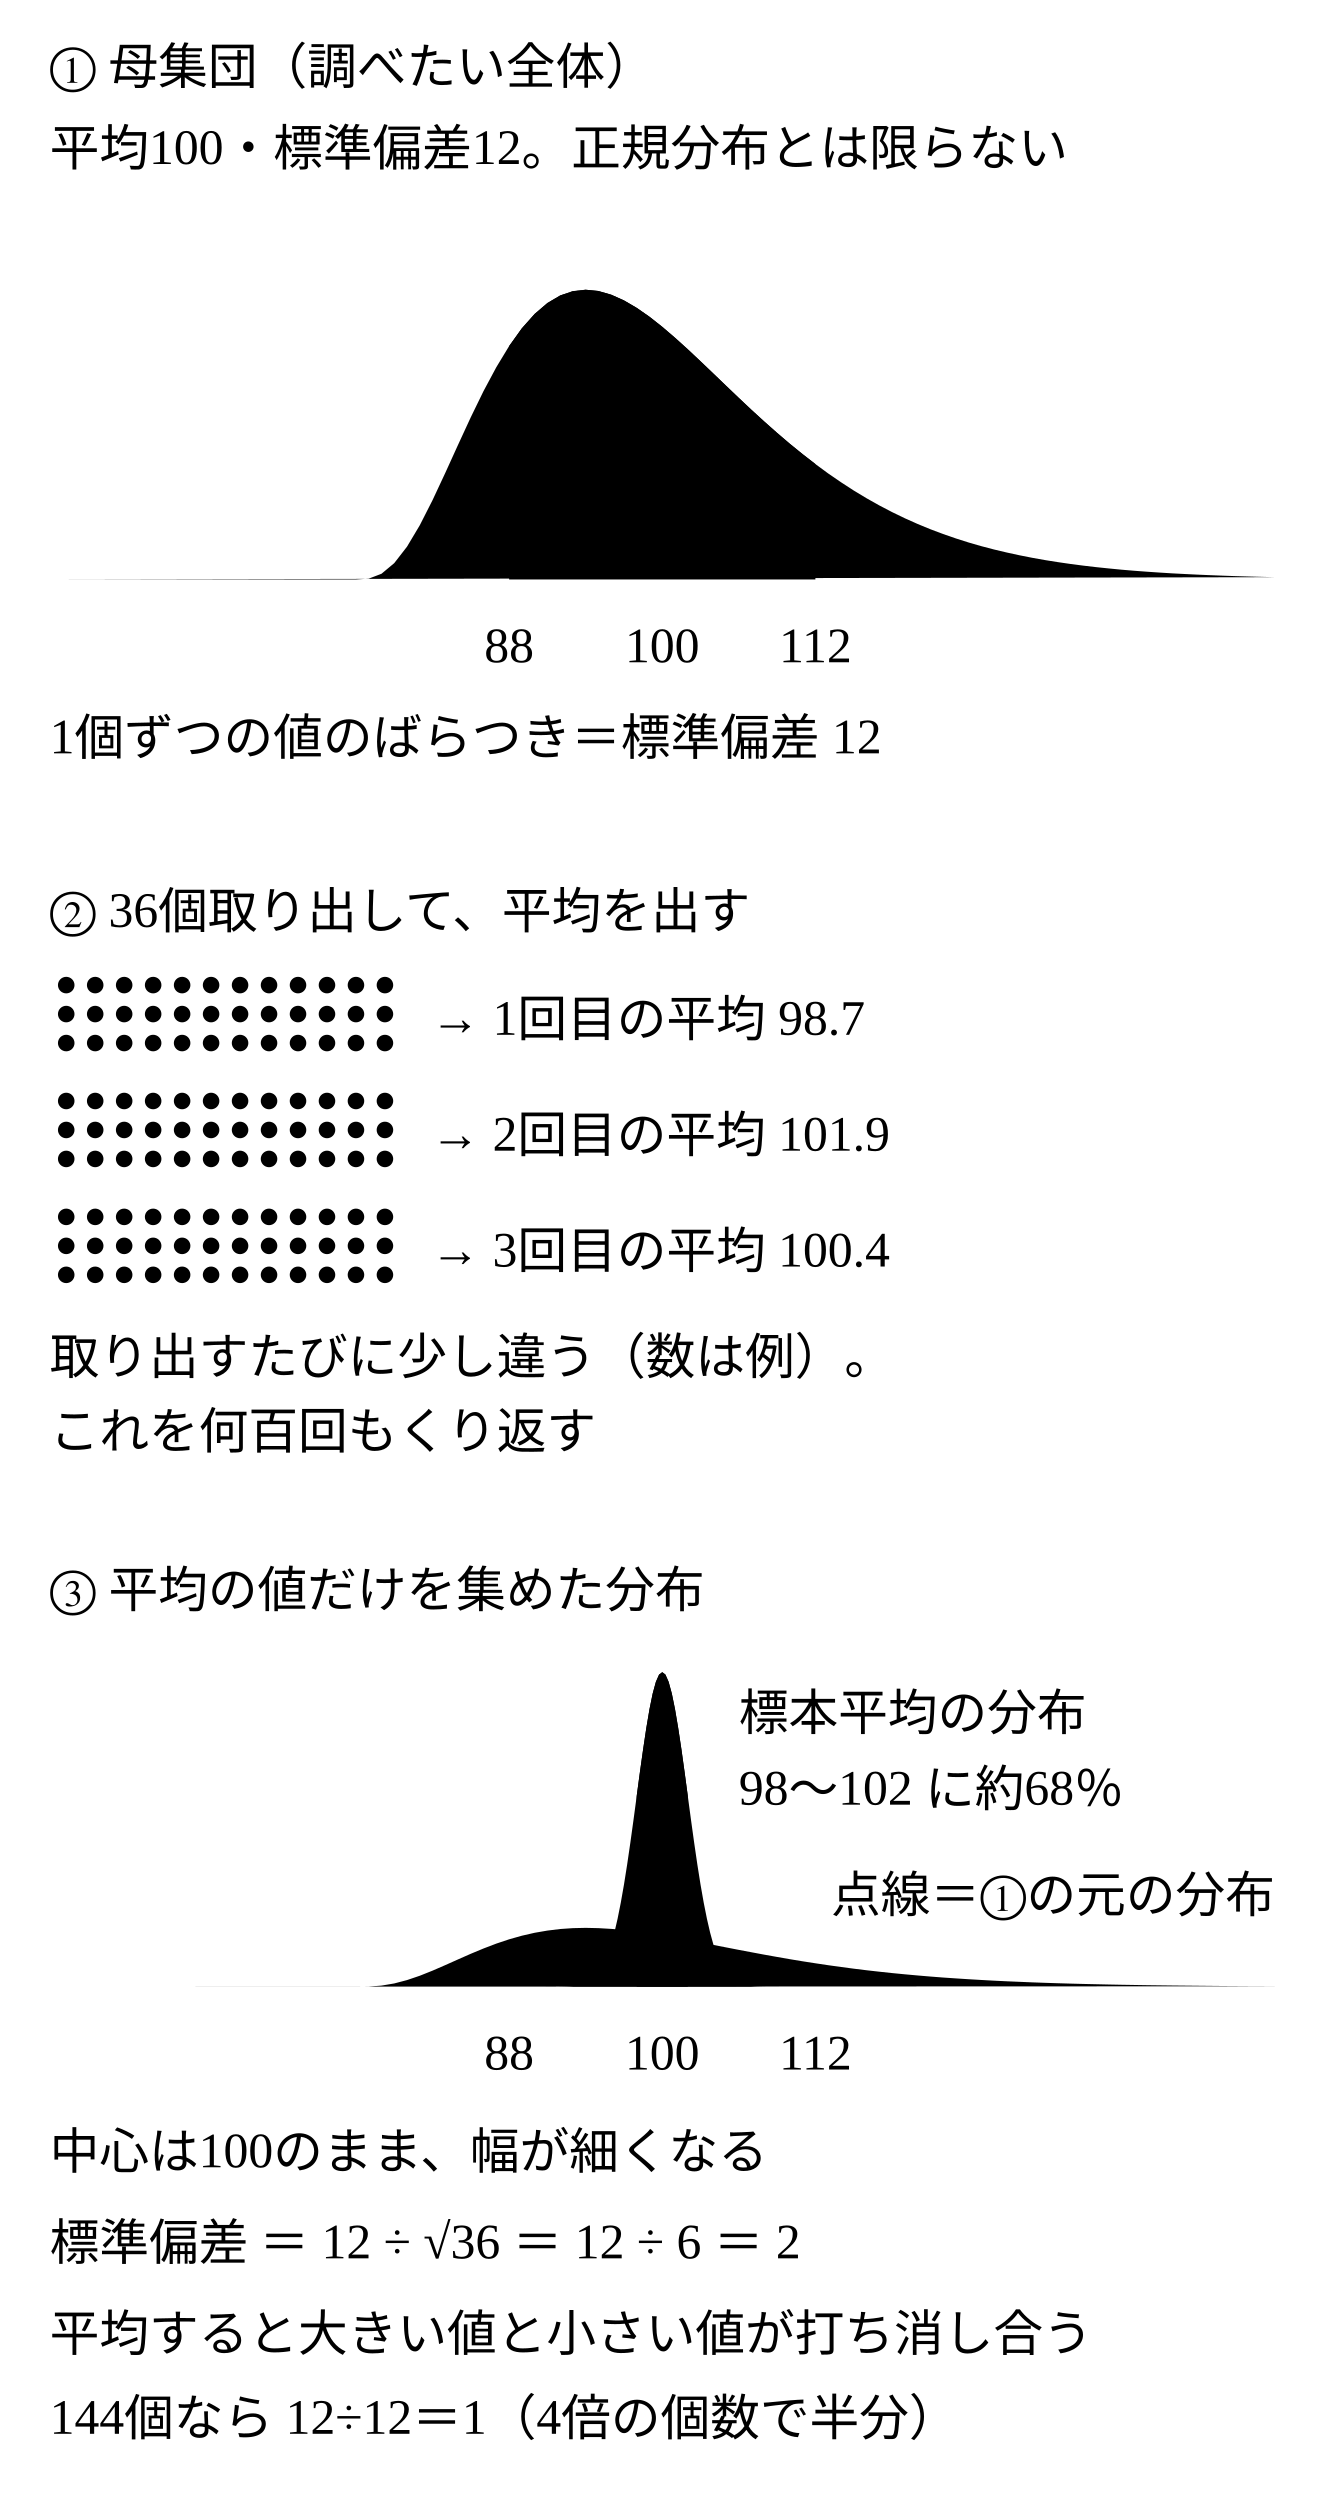
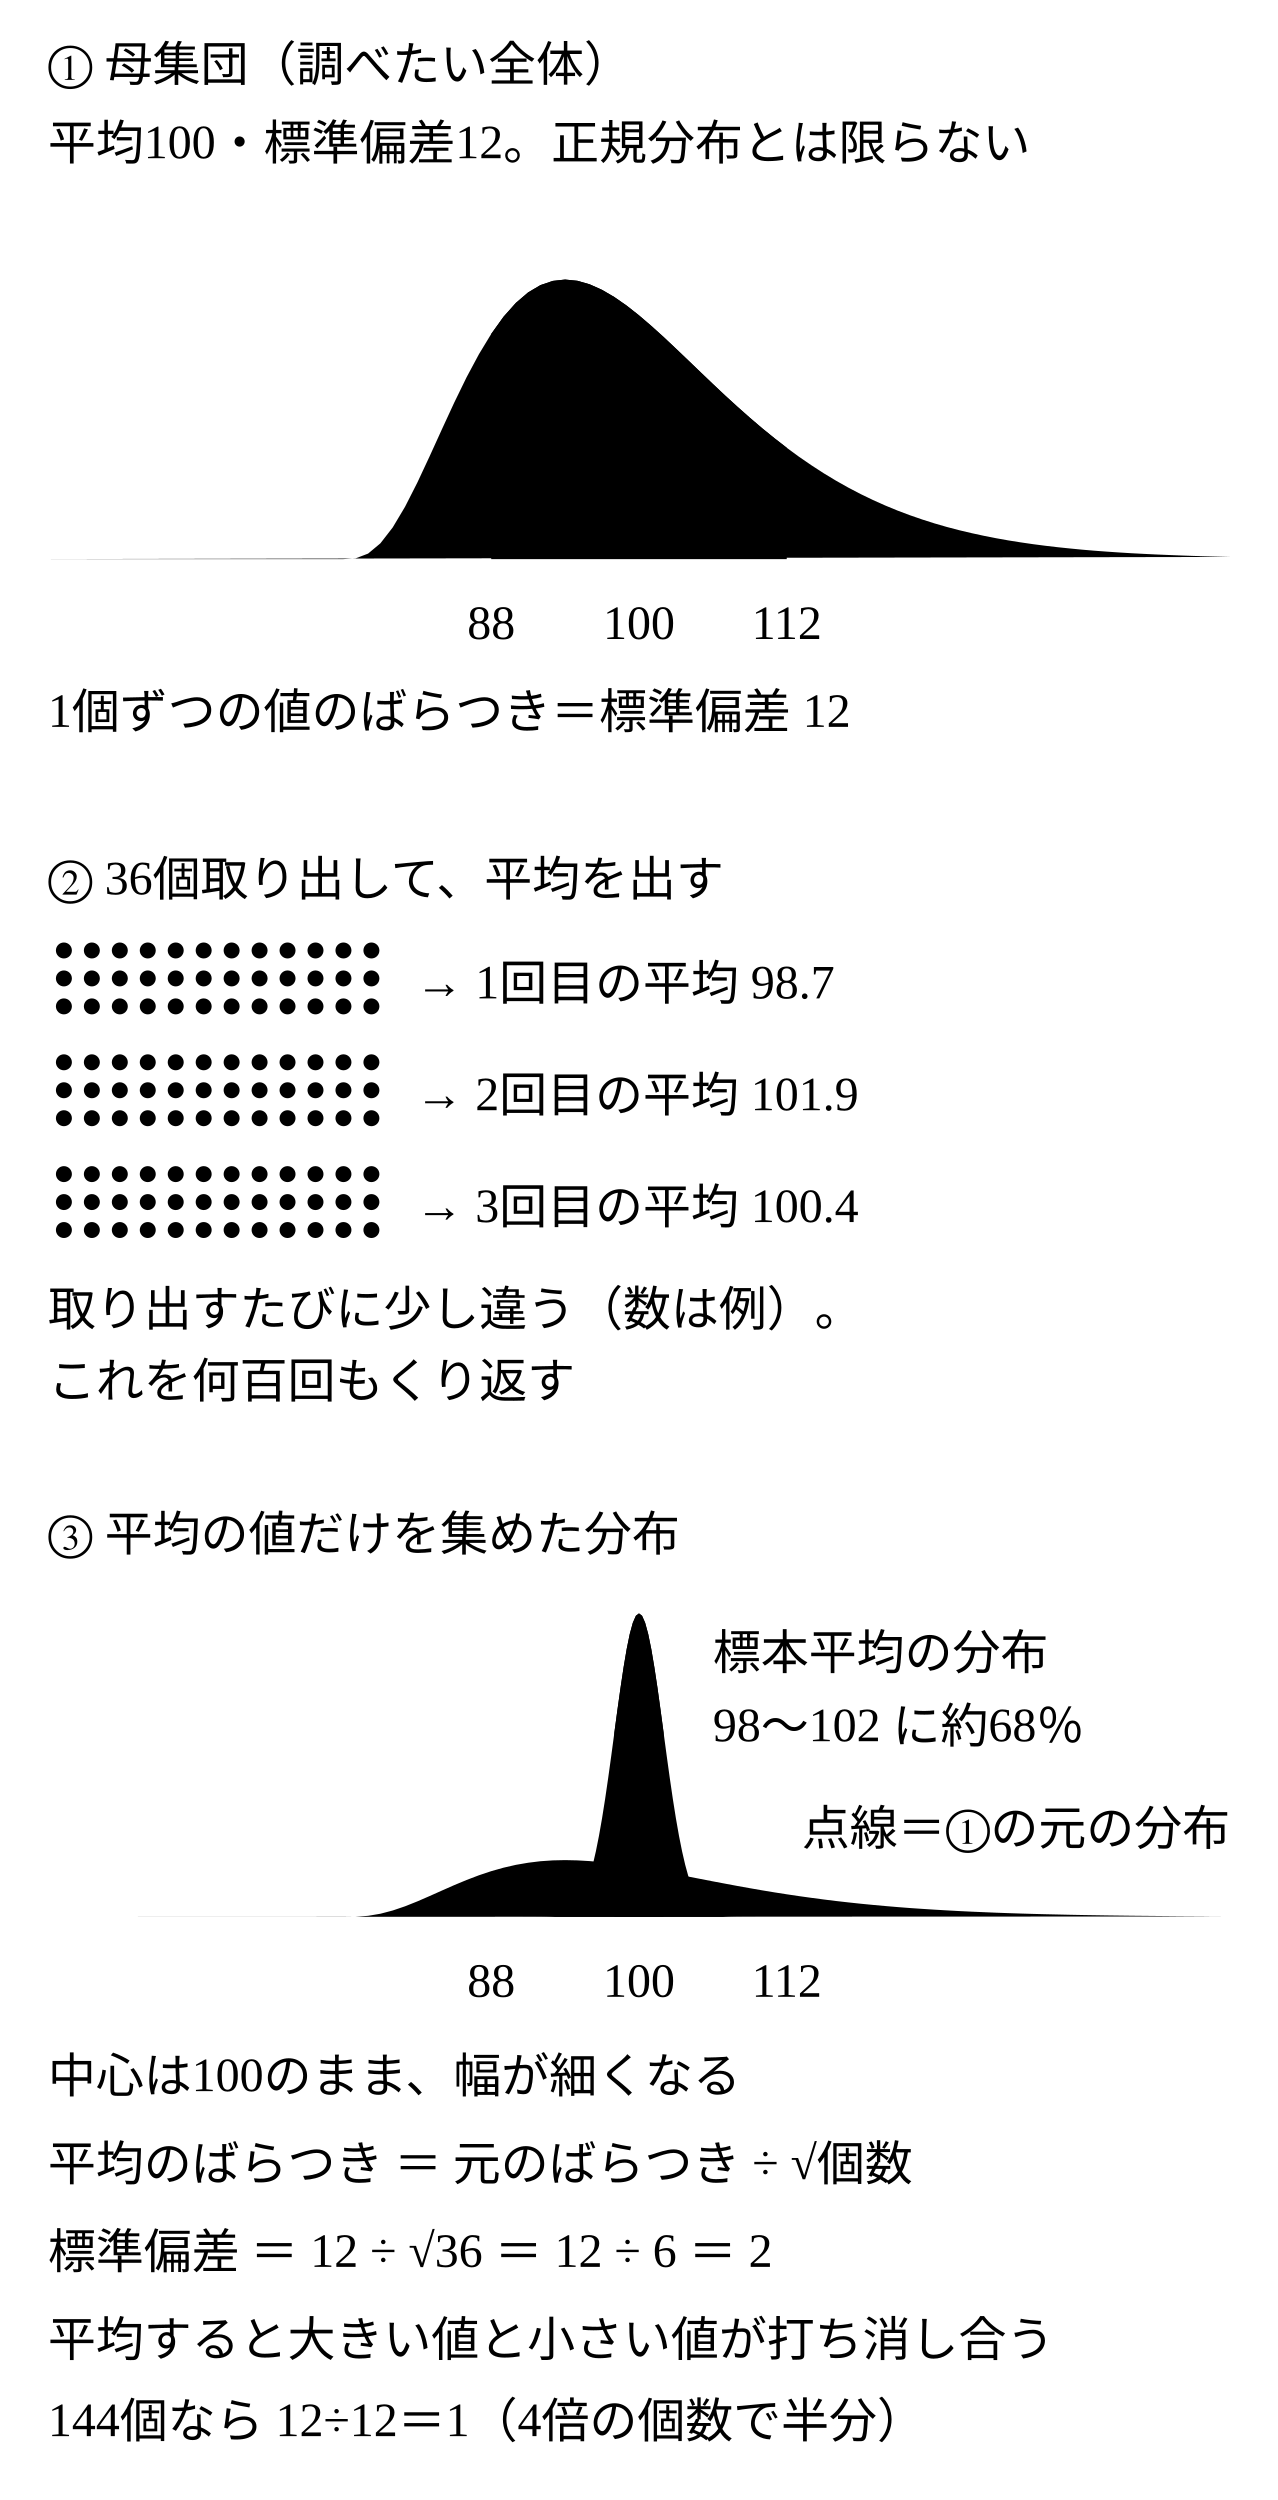
- <svg xmlns="http://www.w3.org/2000/svg" viewBox="0 0 320 604" role="img" aria-labelledby="fig-g-sample-mean-t fig-g-sample-mean-d">
+ <svg xmlns="http://www.w3.org/2000/svg" viewBox="0 0 320 626" role="img" aria-labelledby="fig-g-sample-mean-t fig-g-sample-mean-d">
  <text x="12" y="20" class="tb">① 母集団（調べたい全体）</text>
  <text x="12" y="40" class="tm">平均100・標準偏差12。正規分布とは限らない</text>
  <polygon points="123,140 123,83.62 126.08,79.32 129.17,75.85 132.25,73.21 135.33,71.39 138.42,70.34 141.5,70 144.58,70.31 147.67,71.2 150.75,72.58 153.83,74.38 156.92,76.53 160,78.96 163.08,81.6 166.17,84.39 169.25,87.29 172.33,90.23 175.42,93.2 178.5,96.14 181.58,99.04 184.67,101.86 187.75,104.59 190.83,107.22 193.92,109.73 197,112.12 197,140" class="fas" />
  <polyline points="12,140 15.08,140 18.17,140 21.25,140 24.33,140 27.42,140 30.5,140 33.58,140 36.67,140 39.75,140 42.83,140 45.92,140 49,140 52.08,140 55.17,140 58.25,140 61.33,140 64.42,140 67.5,140 70.58,140 73.67,140 76.75,140 79.83,140 82.92,140 86,140 89.08,139.8 92.17,138.62 95.25,136.05 98.33,132.08 101.42,126.9 104.5,120.84 107.58,114.25 110.67,107.46 113.75,100.79 116.83,94.47 119.92,88.7 123,83.62 126.08,79.32 129.17,75.85 132.25,73.21 135.33,71.39 138.42,70.34 141.5,70 144.58,70.31 147.67,71.2 150.75,72.58 153.83,74.38 156.92,76.53 160,78.96 163.08,81.6 166.17,84.39 169.25,87.29 172.33,90.23 175.42,93.2 178.5,96.14 181.58,99.04 184.67,101.86 187.75,104.59 190.83,107.22 193.92,109.73 197,112.12 200.08,114.38 203.17,116.5 206.25,118.5 209.33,120.36 212.42,122.1 215.5,123.71 218.58,125.2 221.67,126.58 224.75,127.85 227.83,129.01 230.92,130.08 234,131.06 237.08,131.95 240.17,132.76 243.25,133.49 246.33,134.16 249.42,134.77 252.5,135.32 255.58,135.81 258.67,136.26 261.75,136.66 264.83,137.02 267.92,137.34 271,137.64 274.08,137.9 277.17,138.13 280.25,138.34 283.33,138.53 286.42,138.69 289.5,138.84 292.58,138.97 295.67,139.09 298.75,139.2 301.83,139.29 304.92,139.37 308,139.45" class="l sm w2" />
  <line x1="12" y1="140" x2="308" y2="140" class="l sm w1" />
  <line x1="123" y1="140" x2="123" y2="145" class="l sm w1" />
  <text x="123" y="160" class="tm" text-anchor="middle">88</text>
  <line x1="160" y1="140" x2="160" y2="145" class="l sm w1" />
  <text x="160" y="160" class="tm" text-anchor="middle">100</text>
  <line x1="197" y1="140" x2="197" y2="145" class="l sm w1" />
  <text x="197" y="160" class="tm" text-anchor="middle">112</text>
  <text x="160" y="132" class="tb ta" text-anchor="middle">±12</text>
  <text x="12" y="182">1個ずつの値のばらつき＝標準偏差 12</text>
  <line x1="12" y1="198" x2="308" y2="198" class="l sb w1" />
  <text x="12" y="224" class="tb">② 36個取り出して、平均を出す</text>
  <circle cx="16" cy="238" r="2" class="fm" />
  <circle cx="23" cy="238" r="2" class="fm" />
  <circle cx="30" cy="238" r="2" class="fm" />
  <circle cx="37" cy="238" r="2" class="fm" />
  <circle cx="44" cy="238" r="2" class="fm" />
  <circle cx="51" cy="238" r="2" class="fm" />
  <circle cx="58" cy="238" r="2" class="fm" />
  <circle cx="65" cy="238" r="2" class="fm" />
  <circle cx="72" cy="238" r="2" class="fm" />
  <circle cx="79" cy="238" r="2" class="fm" />
  <circle cx="86" cy="238" r="2" class="fm" />
  <circle cx="93" cy="238" r="2" class="fm" />
  <circle cx="16" cy="245" r="2" class="fm" />
  <circle cx="23" cy="245" r="2" class="fm" />
  <circle cx="30" cy="245" r="2" class="fm" />
  <circle cx="37" cy="245" r="2" class="fm" />
  <circle cx="44" cy="245" r="2" class="fm" />
  <circle cx="51" cy="245" r="2" class="fm" />
  <circle cx="58" cy="245" r="2" class="fm" />
  <circle cx="65" cy="245" r="2" class="fm" />
  <circle cx="72" cy="245" r="2" class="fm" />
  <circle cx="79" cy="245" r="2" class="fm" />
  <circle cx="86" cy="245" r="2" class="fm" />
  <circle cx="93" cy="245" r="2" class="fm" />
  <circle cx="16" cy="252" r="2" class="fm" />
  <circle cx="23" cy="252" r="2" class="fm" />
  <circle cx="30" cy="252" r="2" class="fm" />
  <circle cx="37" cy="252" r="2" class="fm" />
  <circle cx="44" cy="252" r="2" class="fm" />
  <circle cx="51" cy="252" r="2" class="fm" />
  <circle cx="58" cy="252" r="2" class="fm" />
  <circle cx="65" cy="252" r="2" class="fm" />
  <circle cx="72" cy="252" r="2" class="fm" />
  <circle cx="79" cy="252" r="2" class="fm" />
  <circle cx="86" cy="252" r="2" class="fm" />
  <circle cx="93" cy="252" r="2" class="fm" />
  <text x="104" y="250">→ 1回目の平均 98.7</text>
  <circle cx="16" cy="266" r="2" class="fm" />
  <circle cx="23" cy="266" r="2" class="fm" />
  <circle cx="30" cy="266" r="2" class="fm" />
  <circle cx="37" cy="266" r="2" class="fm" />
  <circle cx="44" cy="266" r="2" class="fm" />
  <circle cx="51" cy="266" r="2" class="fm" />
  <circle cx="58" cy="266" r="2" class="fm" />
  <circle cx="65" cy="266" r="2" class="fm" />
  <circle cx="72" cy="266" r="2" class="fm" />
  <circle cx="79" cy="266" r="2" class="fm" />
  <circle cx="86" cy="266" r="2" class="fm" />
  <circle cx="93" cy="266" r="2" class="fm" />
  <circle cx="16" cy="273" r="2" class="fm" />
  <circle cx="23" cy="273" r="2" class="fm" />
  <circle cx="30" cy="273" r="2" class="fm" />
  <circle cx="37" cy="273" r="2" class="fm" />
  <circle cx="44" cy="273" r="2" class="fm" />
  <circle cx="51" cy="273" r="2" class="fm" />
  <circle cx="58" cy="273" r="2" class="fm" />
  <circle cx="65" cy="273" r="2" class="fm" />
  <circle cx="72" cy="273" r="2" class="fm" />
  <circle cx="79" cy="273" r="2" class="fm" />
  <circle cx="86" cy="273" r="2" class="fm" />
  <circle cx="93" cy="273" r="2" class="fm" />
  <circle cx="16" cy="280" r="2" class="fm" />
  <circle cx="23" cy="280" r="2" class="fm" />
  <circle cx="30" cy="280" r="2" class="fm" />
  <circle cx="37" cy="280" r="2" class="fm" />
  <circle cx="44" cy="280" r="2" class="fm" />
  <circle cx="51" cy="280" r="2" class="fm" />
  <circle cx="58" cy="280" r="2" class="fm" />
  <circle cx="65" cy="280" r="2" class="fm" />
  <circle cx="72" cy="280" r="2" class="fm" />
  <circle cx="79" cy="280" r="2" class="fm" />
  <circle cx="86" cy="280" r="2" class="fm" />
  <circle cx="93" cy="280" r="2" class="fm" />
  <text x="104" y="278">→ 2回目の平均 101.9</text>
  <circle cx="16" cy="294" r="2" class="fm" />
  <circle cx="23" cy="294" r="2" class="fm" />
  <circle cx="30" cy="294" r="2" class="fm" />
  <circle cx="37" cy="294" r="2" class="fm" />
  <circle cx="44" cy="294" r="2" class="fm" />
  <circle cx="51" cy="294" r="2" class="fm" />
  <circle cx="58" cy="294" r="2" class="fm" />
  <circle cx="65" cy="294" r="2" class="fm" />
  <circle cx="72" cy="294" r="2" class="fm" />
  <circle cx="79" cy="294" r="2" class="fm" />
  <circle cx="86" cy="294" r="2" class="fm" />
  <circle cx="93" cy="294" r="2" class="fm" />
  <circle cx="16" cy="301" r="2" class="fm" />
  <circle cx="23" cy="301" r="2" class="fm" />
  <circle cx="30" cy="301" r="2" class="fm" />
  <circle cx="37" cy="301" r="2" class="fm" />
  <circle cx="44" cy="301" r="2" class="fm" />
  <circle cx="51" cy="301" r="2" class="fm" />
  <circle cx="58" cy="301" r="2" class="fm" />
  <circle cx="65" cy="301" r="2" class="fm" />
  <circle cx="72" cy="301" r="2" class="fm" />
  <circle cx="79" cy="301" r="2" class="fm" />
  <circle cx="86" cy="301" r="2" class="fm" />
  <circle cx="93" cy="301" r="2" class="fm" />
  <circle cx="16" cy="308" r="2" class="fm" />
  <circle cx="23" cy="308" r="2" class="fm" />
  <circle cx="30" cy="308" r="2" class="fm" />
  <circle cx="37" cy="308" r="2" class="fm" />
  <circle cx="44" cy="308" r="2" class="fm" />
  <circle cx="51" cy="308" r="2" class="fm" />
  <circle cx="58" cy="308" r="2" class="fm" />
  <circle cx="65" cy="308" r="2" class="fm" />
  <circle cx="72" cy="308" r="2" class="fm" />
  <circle cx="79" cy="308" r="2" class="fm" />
  <circle cx="86" cy="308" r="2" class="fm" />
  <circle cx="93" cy="308" r="2" class="fm" />
  <text x="104" y="306">→ 3回目の平均 100.4</text>
  <text x="12" y="332" class="tm">取り出すたびに少し違う（数は例）。</text>
  <text x="12" y="350" class="tm">これを何百回もくり返す</text>
  <line x1="12" y1="366" x2="308" y2="366" class="l sb w1" />
  <text x="12" y="388" class="tb">③ 平均の値だけを集めた分布</text>
  <polygon points="153.83,480 153.83,433.9 154.6,428.17 155.38,422.63 156.15,417.48 156.92,412.93 157.69,409.16 158.46,406.34 159.23,404.59 160,404 160.77,404.59 161.54,406.34 162.31,409.16 163.08,412.93 163.85,417.48 164.63,422.63 165.4,428.17 166.17,433.9 166.17,480" class="fas" />
  <polyline points="12,480 15.08,480 18.17,480 21.25,480 24.33,480 27.42,480 30.5,480 33.58,480 36.67,480 39.75,480 42.83,480 45.92,480 49,480 52.08,480 55.17,480 58.25,480 61.33,480 64.42,480 67.5,480 70.58,480 73.67,480 76.75,480 79.83,480 82.92,480 86,480 89.08,479.96 92.17,479.72 95.25,479.2 98.33,478.39 101.42,477.34 104.5,476.11 107.58,474.77 110.67,473.39 113.75,472.03 116.83,470.75 119.92,469.57 123,468.54 126.08,467.67 129.17,466.96 132.25,466.43 135.33,466.05 138.42,465.84 141.5,465.77 144.58,465.84 147.67,466.02 150.75,466.3 153.83,466.66 156.92,467.1 160,467.59 163.08,468.13 166.17,468.7 169.25,469.29 172.33,469.89 175.42,470.49 178.5,471.09 181.58,471.67 184.67,472.25 187.75,472.8 190.83,473.34 193.92,473.85 197,474.33 200.08,474.79 203.17,475.22 206.25,475.63 209.33,476.01 212.42,476.36 215.5,476.69 218.58,476.99 221.67,477.27 224.75,477.53 227.83,477.77 230.92,477.98 234,478.18 237.08,478.36 240.17,478.53 243.25,478.68 246.33,478.81 249.42,478.94 252.5,479.05 255.58,479.15 258.67,479.24 261.75,479.32 264.83,479.39 267.92,479.46 271,479.52 274.08,479.57 277.17,479.62 280.25,479.66 283.33,479.7 286.42,479.73 289.5,479.76 292.58,479.79 295.67,479.82 298.75,479.84 301.83,479.86 304.92,479.87 308,479.89" class="l sm w1 dsh" />
  <polyline points="12,480 18.17,480 24.33,480 30.5,480 36.67,480 42.83,480 49,480 55.17,480 61.33,480 67.5,480 73.67,480 79.83,480 86,480 92.17,480 98.33,480 104.5,480 110.67,480 116.83,480 123,480 129.17,480 135.33,479.97 136.88,479.93 137.65,479.89 138.42,479.83 139.19,479.74 139.96,479.61 140.73,479.42 141.5,479.16 142.27,478.78 143.04,478.27 143.81,477.58 144.58,476.66 145.35,475.47 146.13,473.95 146.9,472.05 147.67,469.71 148.44,466.9 149.21,463.56 149.98,459.7 150.75,455.33 151.52,450.47 152.29,445.2 153.06,439.64 153.83,433.9 154.6,428.17 155.38,422.63 156.15,417.48 156.92,412.93 157.69,409.16 158.46,406.34 159.23,404.59 160,404 160.77,404.59 161.54,406.34 162.31,409.16 163.08,412.93 163.85,417.48 164.63,422.63 165.4,428.17 166.17,433.9 166.94,439.64 167.71,445.2 168.48,450.47 169.25,455.33 170.02,459.7 170.79,463.56 171.56,466.9 172.33,469.71 173.1,472.05 173.88,473.95 174.65,475.47 175.42,476.66 176.19,477.58 176.96,478.27 177.73,478.78 178.5,479.16 179.27,479.42 180.04,479.61 180.81,479.74 181.58,479.83 182.35,479.89 183.13,479.93 184.67,479.97 190.83,480 197,480 203.17,480 209.33,480 215.5,480 221.67,480 227.83,480 234,480 240.17,480 246.33,480 252.5,480 258.67,480 264.83,480 271,480 277.17,480 283.33,480 289.5,480 295.67,480 301.83,480 308,480" class="l sa w2" />
  <line x1="12" y1="480" x2="308" y2="480" class="l sm w1" />
  <line x1="123" y1="480" x2="123" y2="485" class="l sm w1" />
  <text x="123" y="500" class="tm" text-anchor="middle">88</text>
  <line x1="160" y1="480" x2="160" y2="485" class="l sm w1" />
  <text x="160" y="500" class="tm" text-anchor="middle">100</text>
  <line x1="197" y1="480" x2="197" y2="485" class="l sm w1" />
  <text x="197" y="500" class="tm" text-anchor="middle">112</text>
  <text x="178.5" y="418" class="tb ta">標本平均の分布</text>
  <text x="178.5" y="436" class="ta">98〜102 に約68％</text>
  <text x="308" y="462" class="tm" text-anchor="end">点線＝①の元の分布</text>
  <text x="12" y="524" class="tb">中心は100のまま、幅が細くなる</text>
-   <text x="12" y="546">標準偏差 ＝ 12 ÷ √36 ＝ 12 ÷ 6 ＝ 2</text>
-   <text x="12" y="568" class="tm">平均すると大きい値と小さい値が打ち消し合う</text>
-   <text x="12" y="588" class="tm">144個なら 12÷12＝1（4倍の個数で半分）</text>
+   <text x="12" y="546" class="tb">平均のばらつき ＝ 元のばらつき ÷ √個数</text>
+   <text x="12" y="568">標準偏差 ＝ 12 ÷ √36 ＝ 12 ÷ 6 ＝ 2</text>
+   <text x="12" y="590" class="tm">平均すると大きい値と小さい値が打ち消し合う</text>
+   <text x="12" y="610" class="tm">144個なら 12÷12＝1（4倍の個数で半分）</text>
</svg>
